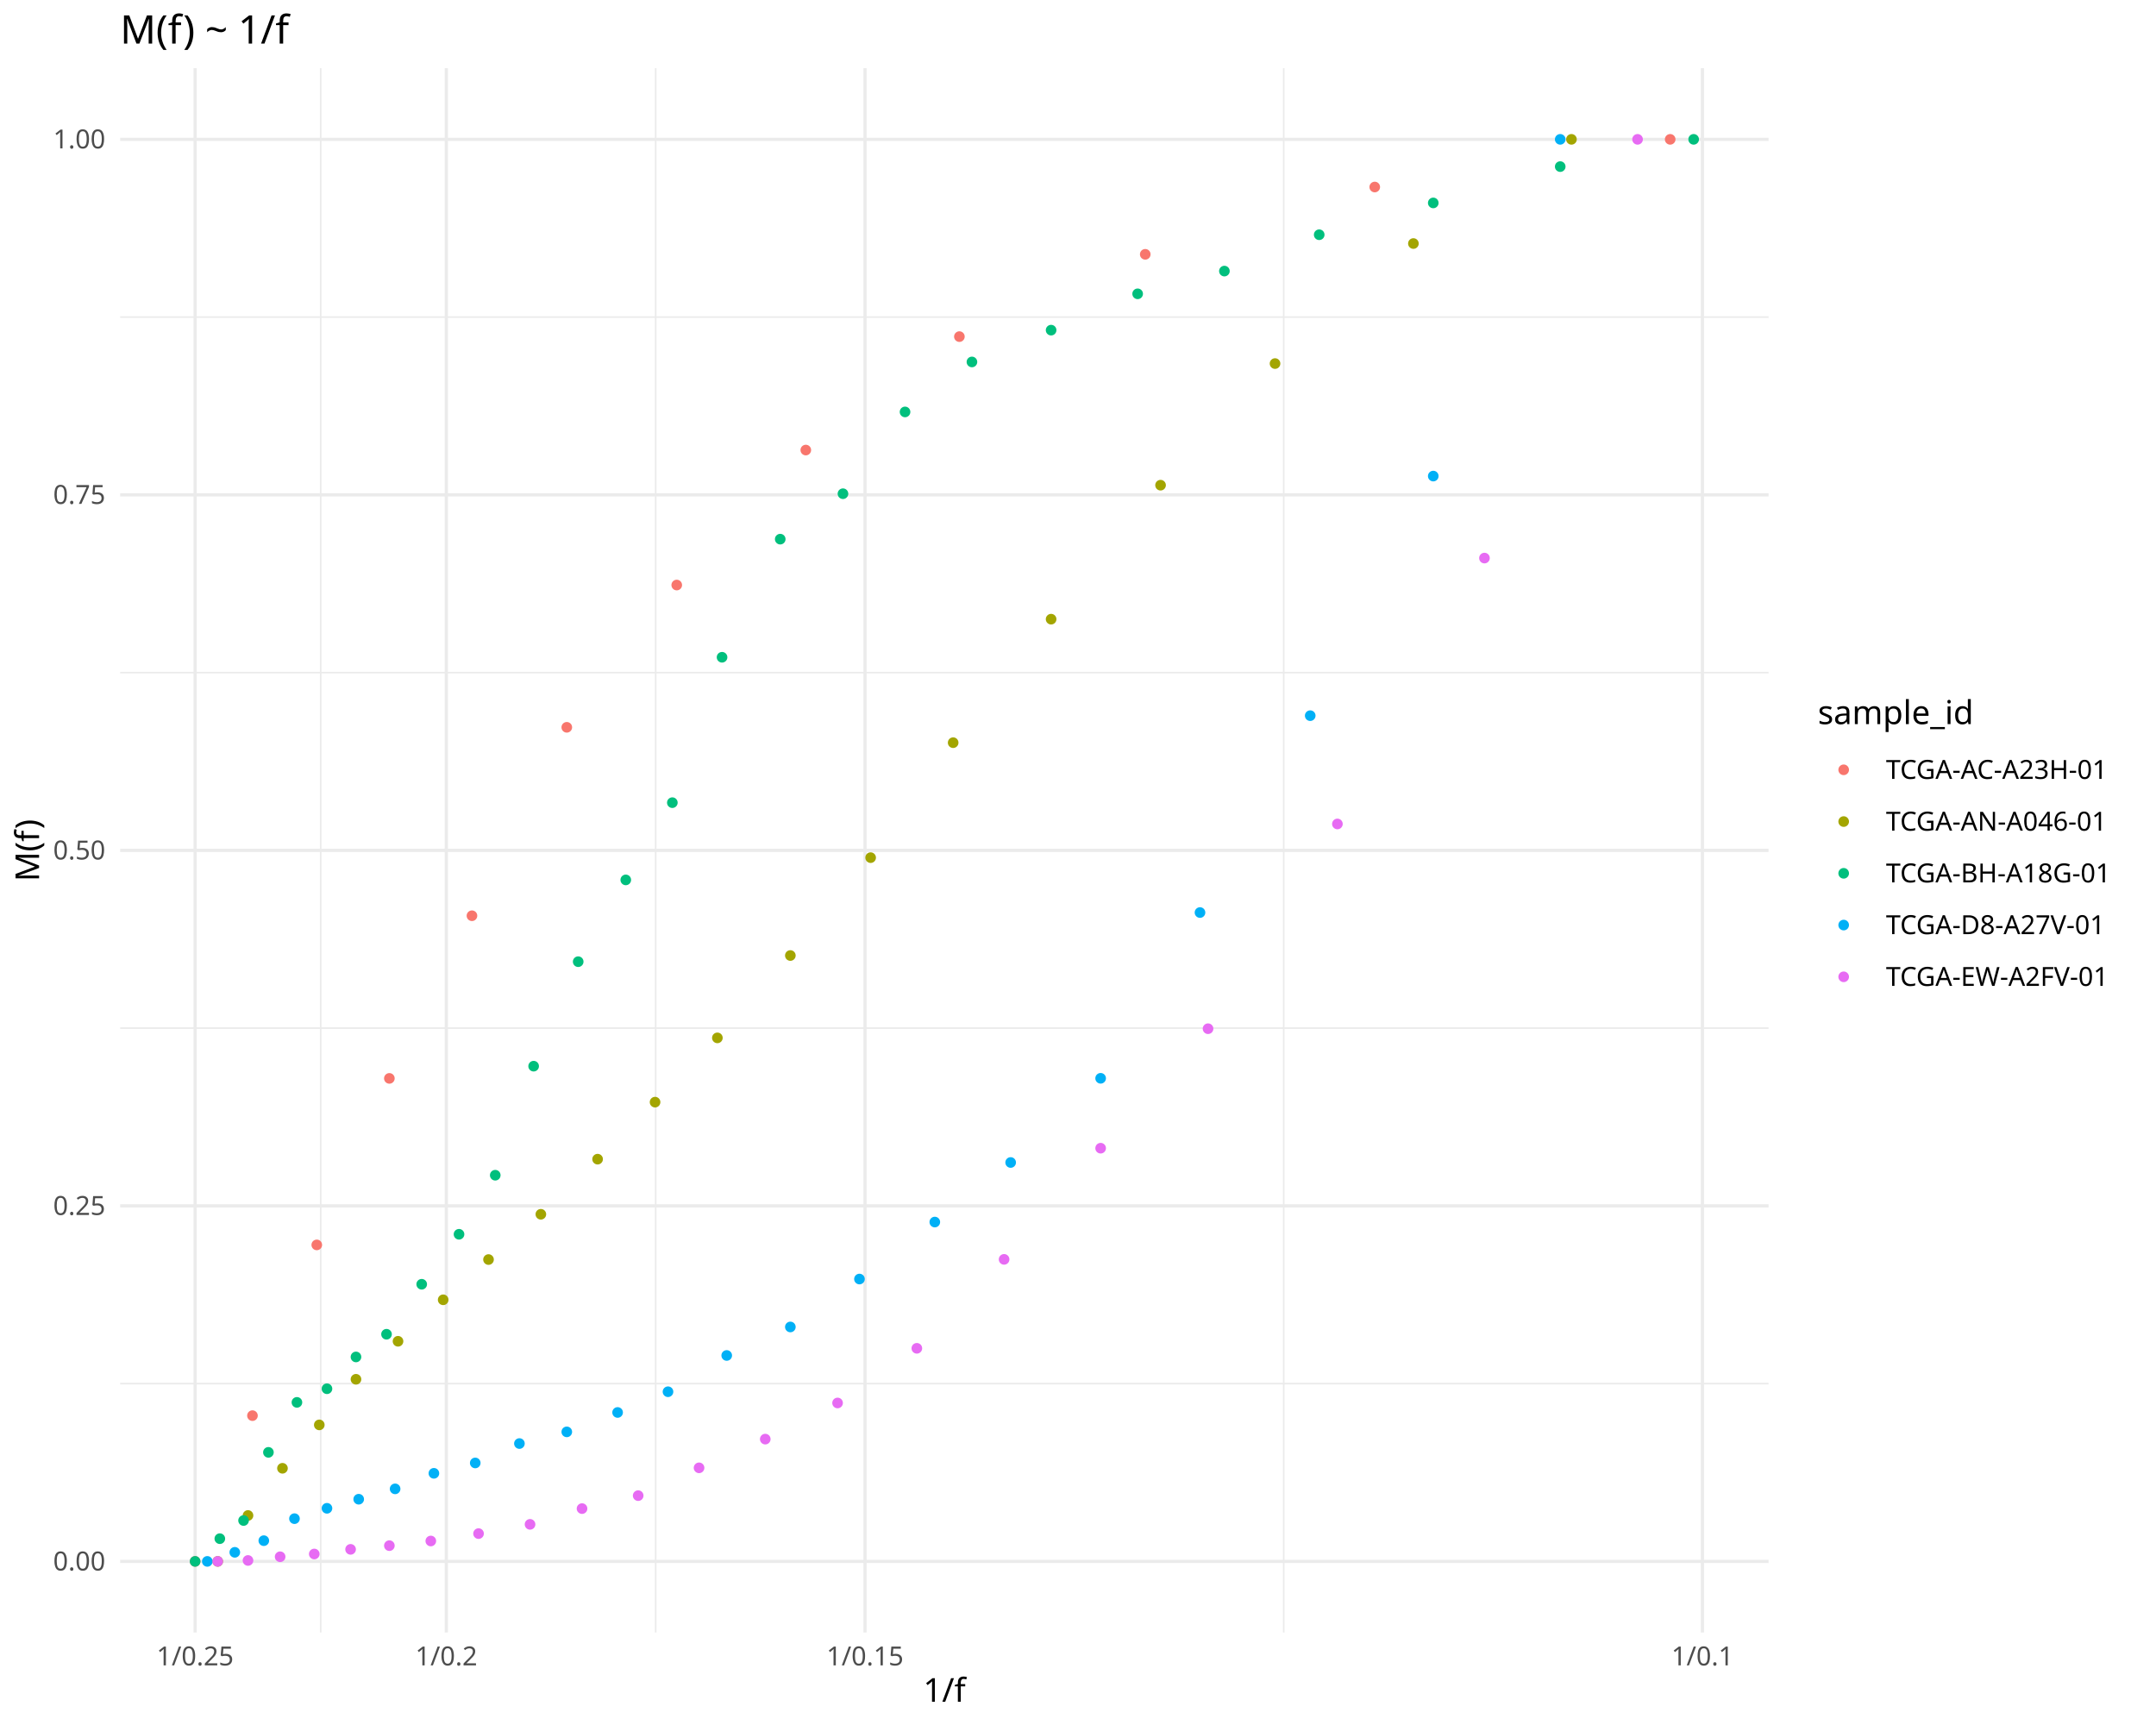
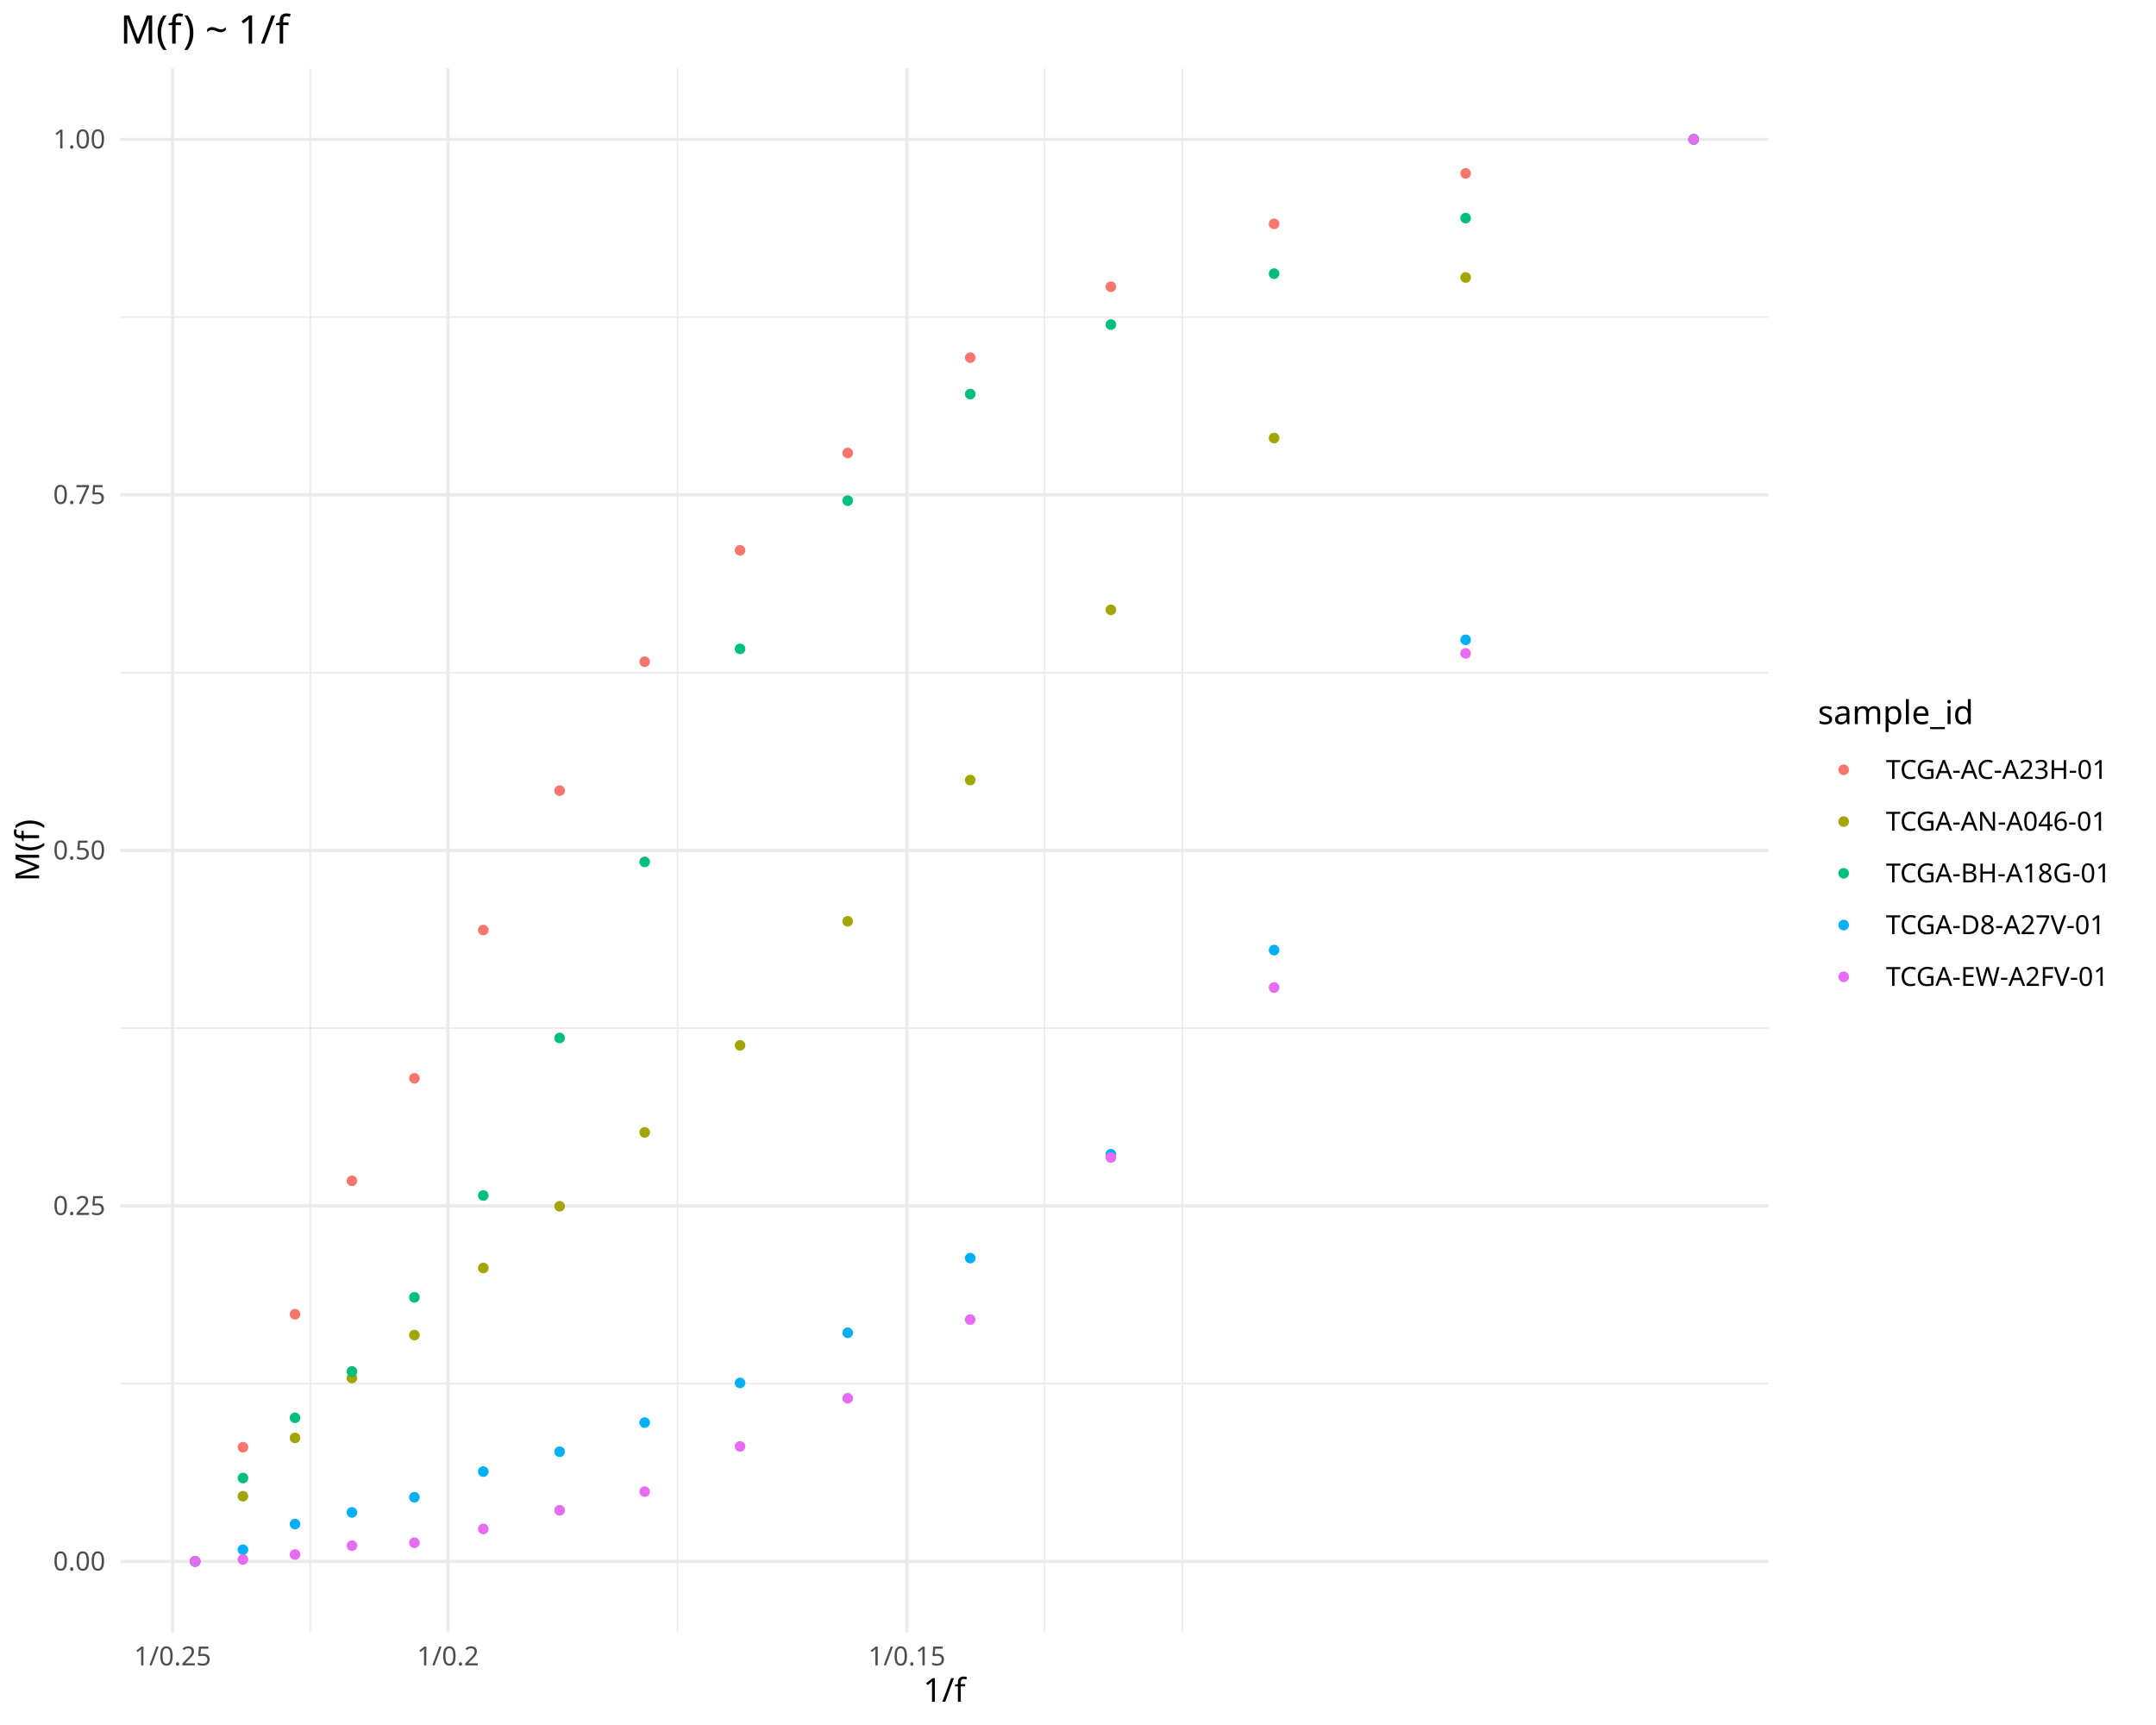
<svg xmlns="http://www.w3.org/2000/svg" class="svglite" data-engine-version="2.0" width="720.00pt" height="576.00pt" viewBox="0 0 720.00 576.00">
  <defs>
    <style type="text/css">
    .svglite line, .svglite polyline, .svglite polygon, .svglite path, .svglite rect, .svglite circle {
      fill: none;
      stroke: #000000;
      stroke-linecap: round;
      stroke-linejoin: round;
      stroke-miterlimit: 10.00;
    }
  </style>
  </defs>
  <rect width="100%" height="100%" style="stroke: none; fill: #FFFFFF;" />
  <defs>
    <clipPath id="cpMC4wMHw3MjAuMDB8MC4wMHw1NzYuMDA=">
      <rect x="0.00" y="0.00" width="720.00" height="576.00" />
    </clipPath>
  </defs>
  <g clip-path="url(#cpMC4wMHw3MjAuMDB8MC4wMHw1NzYuMDA=)">
</g>
  <defs>
    <clipPath id="cpNDAuMTN8NTkwLjYyfDIyLjc4fDU0NS4xMQ==">
      <rect x="40.13" y="22.78" width="550.49" height="522.33" />
    </clipPath>
  </defs>
  <g clip-path="url(#cpNDAuMTN8NTkwLjYyfDIyLjc4fDU0NS4xMQ==)">
    <polyline points="40.13,462.01 590.62,462.01 " style="stroke-width: 0.53; stroke: #EBEBEB; stroke-linecap: butt;" />
    <polyline points="40.13,343.30 590.62,343.30 " style="stroke-width: 0.53; stroke: #EBEBEB; stroke-linecap: butt;" />
    <polyline points="40.13,224.59 590.62,224.59 " style="stroke-width: 0.53; stroke: #EBEBEB; stroke-linecap: butt;" />
    <polyline points="40.13,105.88 590.62,105.88 " style="stroke-width: 0.53; stroke: #EBEBEB; stroke-linecap: butt;" />
-     <polyline points="107.10,545.11 107.10,22.78 " style="stroke-width: 0.53; stroke: #EBEBEB; stroke-linecap: butt;" />
-     <polyline points="218.96,545.11 218.96,22.78 " style="stroke-width: 0.53; stroke: #EBEBEB; stroke-linecap: butt;" />
-     <polyline points="428.70,545.11 428.70,22.78 " style="stroke-width: 0.53; stroke: #EBEBEB; stroke-linecap: butt;" />
+     <polyline points="103.63,545.11 103.63,22.78 " style="stroke-width: 0.53; stroke: #EBEBEB; stroke-linecap: butt;" />
+     <polyline points="226.24,545.11 226.24,22.78 " style="stroke-width: 0.53; stroke: #EBEBEB; stroke-linecap: butt;" />
+     <polyline points="348.85,545.11 348.85,22.78 " style="stroke-width: 0.53; stroke: #EBEBEB; stroke-linecap: butt;" />
+     <polyline points="394.82,545.11 394.82,22.78 " style="stroke-width: 0.53; stroke: #EBEBEB; stroke-linecap: butt;" />
    <polyline points="40.13,521.37 590.62,521.37 " style="stroke-width: 1.07; stroke: #EBEBEB; stroke-linecap: butt;" />
    <polyline points="40.13,402.66 590.62,402.66 " style="stroke-width: 1.07; stroke: #EBEBEB; stroke-linecap: butt;" />
    <polyline points="40.13,283.95 590.62,283.95 " style="stroke-width: 1.07; stroke: #EBEBEB; stroke-linecap: butt;" />
    <polyline points="40.13,165.24 590.62,165.24 " style="stroke-width: 1.07; stroke: #EBEBEB; stroke-linecap: butt;" />
    <polyline points="40.13,46.53 590.62,46.53 " style="stroke-width: 1.07; stroke: #EBEBEB; stroke-linecap: butt;" />
-     <polyline points="65.16,545.11 65.16,22.78 " style="stroke-width: 1.07; stroke: #EBEBEB; stroke-linecap: butt;" />
-     <polyline points="149.05,545.11 149.05,22.78 " style="stroke-width: 1.07; stroke: #EBEBEB; stroke-linecap: butt;" />
-     <polyline points="288.88,545.11 288.88,22.78 " style="stroke-width: 1.07; stroke: #EBEBEB; stroke-linecap: butt;" />
-     <polyline points="568.53,545.11 568.53,22.78 " style="stroke-width: 1.07; stroke: #EBEBEB; stroke-linecap: butt;" />
+     <polyline points="57.65,545.11 57.65,22.78 " style="stroke-width: 1.07; stroke: #EBEBEB; stroke-linecap: butt;" />
+     <polyline points="149.61,545.11 149.61,22.78 " style="stroke-width: 1.07; stroke: #EBEBEB; stroke-linecap: butt;" />
+     <polyline points="302.87,545.11 302.87,22.78 " style="stroke-width: 1.07; stroke: #EBEBEB; stroke-linecap: butt;" />
    <circle cx="65.16" cy="521.37" r="1.42" style="stroke-width: 0.71; stroke: #F8766D; fill: #F8766D;" />
-     <circle cx="84.31" cy="472.70" r="1.42" style="stroke-width: 0.71; stroke: #F8766D; fill: #F8766D;" />
-     <circle cx="105.79" cy="415.69" r="1.42" style="stroke-width: 0.71; stroke: #F8766D; fill: #F8766D;" />
-     <circle cx="130.03" cy="360.09" r="1.42" style="stroke-width: 0.71; stroke: #F8766D; fill: #F8766D;" />
-     <circle cx="157.61" cy="305.78" r="1.42" style="stroke-width: 0.71; stroke: #F8766D; fill: #F8766D;" />
-     <circle cx="189.28" cy="242.86" r="1.42" style="stroke-width: 0.71; stroke: #F8766D; fill: #F8766D;" />
-     <circle cx="226.00" cy="195.35" r="1.42" style="stroke-width: 0.71; stroke: #F8766D; fill: #F8766D;" />
-     <circle cx="269.10" cy="150.28" r="1.42" style="stroke-width: 0.71; stroke: #F8766D; fill: #F8766D;" />
-     <circle cx="320.39" cy="112.40" r="1.42" style="stroke-width: 0.71; stroke: #F8766D; fill: #F8766D;" />
-     <circle cx="382.46" cy="84.92" r="1.42" style="stroke-width: 0.71; stroke: #F8766D; fill: #F8766D;" />
-     <circle cx="459.10" cy="62.45" r="1.42" style="stroke-width: 0.71; stroke: #F8766D; fill: #F8766D;" />
-     <circle cx="557.76" cy="46.53" r="1.42" style="stroke-width: 0.71; stroke: #F8766D; fill: #F8766D;" />
-     <circle cx="72.71" cy="521.37" r="1.42" style="stroke-width: 0.71; stroke: #A3A500; fill: #A3A500;" />
-     <circle cx="82.82" cy="506.04" r="1.42" style="stroke-width: 0.71; stroke: #A3A500; fill: #A3A500;" />
-     <circle cx="94.33" cy="490.28" r="1.42" style="stroke-width: 0.71; stroke: #A3A500; fill: #A3A500;" />
-     <circle cx="106.63" cy="475.79" r="1.42" style="stroke-width: 0.71; stroke: #A3A500; fill: #A3A500;" />
-     <circle cx="118.88" cy="460.56" r="1.42" style="stroke-width: 0.71; stroke: #A3A500; fill: #A3A500;" />
-     <circle cx="132.92" cy="447.87" r="1.42" style="stroke-width: 0.71; stroke: #A3A500; fill: #A3A500;" />
-     <circle cx="148.00" cy="434.02" r="1.42" style="stroke-width: 0.71; stroke: #A3A500; fill: #A3A500;" />
-     <circle cx="163.14" cy="420.58" r="1.42" style="stroke-width: 0.71; stroke: #A3A500; fill: #A3A500;" />
-     <circle cx="180.62" cy="405.46" r="1.42" style="stroke-width: 0.71; stroke: #A3A500; fill: #A3A500;" />
-     <circle cx="199.57" cy="387.06" r="1.42" style="stroke-width: 0.71; stroke: #A3A500; fill: #A3A500;" />
-     <circle cx="218.76" cy="368.02" r="1.42" style="stroke-width: 0.71; stroke: #A3A500; fill: #A3A500;" />
-     <circle cx="239.57" cy="346.56" r="1.42" style="stroke-width: 0.71; stroke: #A3A500; fill: #A3A500;" />
-     <circle cx="263.94" cy="319.06" r="1.42" style="stroke-width: 0.71; stroke: #A3A500; fill: #A3A500;" />
-     <circle cx="290.75" cy="286.38" r="1.42" style="stroke-width: 0.71; stroke: #A3A500; fill: #A3A500;" />
-     <circle cx="318.31" cy="247.99" r="1.42" style="stroke-width: 0.71; stroke: #A3A500; fill: #A3A500;" />
-     <circle cx="351.02" cy="206.75" r="1.42" style="stroke-width: 0.71; stroke: #A3A500; fill: #A3A500;" />
-     <circle cx="387.57" cy="162.01" r="1.42" style="stroke-width: 0.71; stroke: #A3A500; fill: #A3A500;" />
-     <circle cx="425.80" cy="121.40" r="1.42" style="stroke-width: 0.71; stroke: #A3A500; fill: #A3A500;" />
-     <circle cx="472.01" cy="81.32" r="1.42" style="stroke-width: 0.71; stroke: #A3A500; fill: #A3A500;" />
-     <circle cx="524.79" cy="46.53" r="1.42" style="stroke-width: 0.71; stroke: #A3A500; fill: #A3A500;" />
+     <circle cx="81.13" cy="483.25" r="1.42" style="stroke-width: 0.71; stroke: #F8766D; fill: #F8766D;" />
+     <circle cx="98.52" cy="438.84" r="1.42" style="stroke-width: 0.71; stroke: #F8766D; fill: #F8766D;" />
+     <circle cx="117.53" cy="394.30" r="1.42" style="stroke-width: 0.71; stroke: #F8766D; fill: #F8766D;" />
+     <circle cx="138.39" cy="360.06" r="1.42" style="stroke-width: 0.71; stroke: #F8766D; fill: #F8766D;" />
+     <circle cx="161.40" cy="310.57" r="1.42" style="stroke-width: 0.71; stroke: #F8766D; fill: #F8766D;" />
+     <circle cx="186.89" cy="264.02" r="1.42" style="stroke-width: 0.71; stroke: #F8766D; fill: #F8766D;" />
+     <circle cx="215.29" cy="220.95" r="1.42" style="stroke-width: 0.71; stroke: #F8766D; fill: #F8766D;" />
+     <circle cx="247.14" cy="183.76" r="1.42" style="stroke-width: 0.71; stroke: #F8766D; fill: #F8766D;" />
+     <circle cx="283.09" cy="151.26" r="1.42" style="stroke-width: 0.71; stroke: #F8766D; fill: #F8766D;" />
+     <circle cx="324.01" cy="119.42" r="1.42" style="stroke-width: 0.71; stroke: #F8766D; fill: #F8766D;" />
+     <circle cx="370.98" cy="95.75" r="1.42" style="stroke-width: 0.71; stroke: #F8766D; fill: #F8766D;" />
+     <circle cx="425.48" cy="74.75" r="1.42" style="stroke-width: 0.71; stroke: #F8766D; fill: #F8766D;" />
+     <circle cx="489.45" cy="57.90" r="1.42" style="stroke-width: 0.71; stroke: #F8766D; fill: #F8766D;" />
+     <circle cx="565.60" cy="46.53" r="1.42" style="stroke-width: 0.71; stroke: #F8766D; fill: #F8766D;" />
+     <circle cx="65.16" cy="521.37" r="1.42" style="stroke-width: 0.71; stroke: #A3A500; fill: #A3A500;" />
+     <circle cx="81.13" cy="499.61" r="1.42" style="stroke-width: 0.71; stroke: #A3A500; fill: #A3A500;" />
+     <circle cx="98.52" cy="480.14" r="1.42" style="stroke-width: 0.71; stroke: #A3A500; fill: #A3A500;" />
+     <circle cx="117.53" cy="460.15" r="1.42" style="stroke-width: 0.71; stroke: #A3A500; fill: #A3A500;" />
+     <circle cx="138.39" cy="445.79" r="1.42" style="stroke-width: 0.71; stroke: #A3A500; fill: #A3A500;" />
+     <circle cx="161.40" cy="423.40" r="1.42" style="stroke-width: 0.71; stroke: #A3A500; fill: #A3A500;" />
+     <circle cx="186.89" cy="402.79" r="1.42" style="stroke-width: 0.71; stroke: #A3A500; fill: #A3A500;" />
+     <circle cx="215.29" cy="378.12" r="1.42" style="stroke-width: 0.71; stroke: #A3A500; fill: #A3A500;" />
+     <circle cx="247.14" cy="349.07" r="1.42" style="stroke-width: 0.71; stroke: #A3A500; fill: #A3A500;" />
+     <circle cx="283.09" cy="307.63" r="1.42" style="stroke-width: 0.71; stroke: #A3A500; fill: #A3A500;" />
+     <circle cx="324.01" cy="260.47" r="1.42" style="stroke-width: 0.71; stroke: #A3A500; fill: #A3A500;" />
+     <circle cx="370.98" cy="203.63" r="1.42" style="stroke-width: 0.71; stroke: #A3A500; fill: #A3A500;" />
+     <circle cx="425.48" cy="146.26" r="1.42" style="stroke-width: 0.71; stroke: #A3A500; fill: #A3A500;" />
+     <circle cx="489.45" cy="92.65" r="1.42" style="stroke-width: 0.71; stroke: #A3A500; fill: #A3A500;" />
+     <circle cx="565.60" cy="46.53" r="1.42" style="stroke-width: 0.71; stroke: #A3A500; fill: #A3A500;" />
    <circle cx="65.16" cy="521.37" r="1.42" style="stroke-width: 0.71; stroke: #00BF7D; fill: #00BF7D;" />
-     <circle cx="73.41" cy="513.78" r="1.42" style="stroke-width: 0.71; stroke: #00BF7D; fill: #00BF7D;" />
-     <circle cx="81.34" cy="507.72" r="1.42" style="stroke-width: 0.71; stroke: #00BF7D; fill: #00BF7D;" />
-     <circle cx="89.64" cy="484.96" r="1.42" style="stroke-width: 0.71; stroke: #00BF7D; fill: #00BF7D;" />
-     <circle cx="99.16" cy="468.27" r="1.42" style="stroke-width: 0.71; stroke: #00BF7D; fill: #00BF7D;" />
-     <circle cx="109.19" cy="463.72" r="1.42" style="stroke-width: 0.71; stroke: #00BF7D; fill: #00BF7D;" />
-     <circle cx="118.88" cy="453.10" r="1.42" style="stroke-width: 0.71; stroke: #00BF7D; fill: #00BF7D;" />
-     <circle cx="129.08" cy="445.52" r="1.42" style="stroke-width: 0.71; stroke: #00BF7D; fill: #00BF7D;" />
-     <circle cx="140.83" cy="428.83" r="1.42" style="stroke-width: 0.71; stroke: #00BF7D; fill: #00BF7D;" />
-     <circle cx="153.29" cy="412.14" r="1.42" style="stroke-width: 0.71; stroke: #00BF7D; fill: #00BF7D;" />
-     <circle cx="165.39" cy="392.42" r="1.42" style="stroke-width: 0.71; stroke: #00BF7D; fill: #00BF7D;" />
-     <circle cx="178.21" cy="356.01" r="1.42" style="stroke-width: 0.71; stroke: #00BF7D; fill: #00BF7D;" />
-     <circle cx="193.09" cy="321.12" r="1.42" style="stroke-width: 0.71; stroke: #00BF7D; fill: #00BF7D;" />
-     <circle cx="208.98" cy="293.81" r="1.42" style="stroke-width: 0.71; stroke: #00BF7D; fill: #00BF7D;" />
-     <circle cx="224.53" cy="268.02" r="1.42" style="stroke-width: 0.71; stroke: #00BF7D; fill: #00BF7D;" />
-     <circle cx="241.13" cy="219.47" r="1.42" style="stroke-width: 0.71; stroke: #00BF7D; fill: #00BF7D;" />
-     <circle cx="260.56" cy="180.03" r="1.42" style="stroke-width: 0.71; stroke: #00BF7D; fill: #00BF7D;" />
-     <circle cx="281.51" cy="164.86" r="1.42" style="stroke-width: 0.71; stroke: #00BF7D; fill: #00BF7D;" />
-     <circle cx="302.24" cy="137.55" r="1.42" style="stroke-width: 0.71; stroke: #00BF7D; fill: #00BF7D;" />
-     <circle cx="324.58" cy="120.86" r="1.42" style="stroke-width: 0.71; stroke: #00BF7D; fill: #00BF7D;" />
-     <circle cx="351.02" cy="110.24" r="1.42" style="stroke-width: 0.71; stroke: #00BF7D; fill: #00BF7D;" />
-     <circle cx="379.92" cy="98.11" r="1.42" style="stroke-width: 0.71; stroke: #00BF7D; fill: #00BF7D;" />
-     <circle cx="408.89" cy="90.52" r="1.42" style="stroke-width: 0.71; stroke: #00BF7D; fill: #00BF7D;" />
-     <circle cx="440.55" cy="78.38" r="1.42" style="stroke-width: 0.71; stroke: #00BF7D; fill: #00BF7D;" />
-     <circle cx="478.64" cy="67.76" r="1.42" style="stroke-width: 0.71; stroke: #00BF7D; fill: #00BF7D;" />
-     <circle cx="521.04" cy="55.63" r="1.42" style="stroke-width: 0.71; stroke: #00BF7D; fill: #00BF7D;" />
+     <circle cx="81.13" cy="493.53" r="1.42" style="stroke-width: 0.71; stroke: #00BF7D; fill: #00BF7D;" />
+     <circle cx="98.52" cy="473.42" r="1.42" style="stroke-width: 0.71; stroke: #00BF7D; fill: #00BF7D;" />
+     <circle cx="117.53" cy="457.95" r="1.42" style="stroke-width: 0.71; stroke: #00BF7D; fill: #00BF7D;" />
+     <circle cx="138.39" cy="433.21" r="1.42" style="stroke-width: 0.71; stroke: #00BF7D; fill: #00BF7D;" />
+     <circle cx="161.40" cy="399.18" r="1.42" style="stroke-width: 0.71; stroke: #00BF7D; fill: #00BF7D;" />
+     <circle cx="186.89" cy="346.59" r="1.42" style="stroke-width: 0.71; stroke: #00BF7D; fill: #00BF7D;" />
+     <circle cx="215.29" cy="287.81" r="1.42" style="stroke-width: 0.71; stroke: #00BF7D; fill: #00BF7D;" />
+     <circle cx="247.14" cy="216.67" r="1.42" style="stroke-width: 0.71; stroke: #00BF7D; fill: #00BF7D;" />
+     <circle cx="283.09" cy="167.17" r="1.42" style="stroke-width: 0.71; stroke: #00BF7D; fill: #00BF7D;" />
+     <circle cx="324.01" cy="131.60" r="1.42" style="stroke-width: 0.71; stroke: #00BF7D; fill: #00BF7D;" />
+     <circle cx="370.98" cy="108.39" r="1.42" style="stroke-width: 0.71; stroke: #00BF7D; fill: #00BF7D;" />
+     <circle cx="425.48" cy="91.38" r="1.42" style="stroke-width: 0.71; stroke: #00BF7D; fill: #00BF7D;" />
+     <circle cx="489.45" cy="72.82" r="1.42" style="stroke-width: 0.71; stroke: #00BF7D; fill: #00BF7D;" />
    <circle cx="565.60" cy="46.53" r="1.42" style="stroke-width: 0.71; stroke: #00BF7D; fill: #00BF7D;" />
-     <circle cx="69.23" cy="521.37" r="1.42" style="stroke-width: 0.71; stroke: #00B0F6; fill: #00B0F6;" />
-     <circle cx="78.41" cy="518.34" r="1.42" style="stroke-width: 0.71; stroke: #00B0F6; fill: #00B0F6;" />
-     <circle cx="88.10" cy="514.45" r="1.42" style="stroke-width: 0.71; stroke: #00B0F6; fill: #00B0F6;" />
-     <circle cx="98.34" cy="507.10" r="1.42" style="stroke-width: 0.71; stroke: #00B0F6; fill: #00B0F6;" />
-     <circle cx="109.19" cy="503.64" r="1.42" style="stroke-width: 0.71; stroke: #00B0F6; fill: #00B0F6;" />
-     <circle cx="119.79" cy="500.61" r="1.42" style="stroke-width: 0.71; stroke: #00B0F6; fill: #00B0F6;" />
-     <circle cx="131.95" cy="497.15" r="1.42" style="stroke-width: 0.71; stroke: #00B0F6; fill: #00B0F6;" />
-     <circle cx="144.90" cy="491.96" r="1.42" style="stroke-width: 0.71; stroke: #00B0F6; fill: #00B0F6;" />
-     <circle cx="158.71" cy="488.50" r="1.42" style="stroke-width: 0.71; stroke: #00B0F6; fill: #00B0F6;" />
-     <circle cx="173.46" cy="482.02" r="1.42" style="stroke-width: 0.71; stroke: #00B0F6; fill: #00B0F6;" />
-     <circle cx="189.28" cy="478.12" r="1.42" style="stroke-width: 0.71; stroke: #00B0F6; fill: #00B0F6;" />
-     <circle cx="206.25" cy="471.64" r="1.42" style="stroke-width: 0.71; stroke: #00B0F6; fill: #00B0F6;" />
-     <circle cx="223.08" cy="464.72" r="1.42" style="stroke-width: 0.71; stroke: #00B0F6; fill: #00B0F6;" />
-     <circle cx="242.69" cy="452.61" r="1.42" style="stroke-width: 0.71; stroke: #00B0F6; fill: #00B0F6;" />
-     <circle cx="263.94" cy="443.09" r="1.42" style="stroke-width: 0.71; stroke: #00B0F6; fill: #00B0F6;" />
-     <circle cx="287.02" cy="427.09" r="1.42" style="stroke-width: 0.71; stroke: #00B0F6; fill: #00B0F6;" />
-     <circle cx="312.18" cy="408.06" r="1.42" style="stroke-width: 0.71; stroke: #00B0F6; fill: #00B0F6;" />
-     <circle cx="337.51" cy="388.17" r="1.42" style="stroke-width: 0.71; stroke: #00B0F6; fill: #00B0F6;" />
-     <circle cx="367.56" cy="360.06" r="1.42" style="stroke-width: 0.71; stroke: #00B0F6; fill: #00B0F6;" />
-     <circle cx="400.74" cy="304.71" r="1.42" style="stroke-width: 0.71; stroke: #00B0F6; fill: #00B0F6;" />
-     <circle cx="437.55" cy="238.97" r="1.42" style="stroke-width: 0.71; stroke: #00B0F6; fill: #00B0F6;" />
-     <circle cx="478.64" cy="158.97" r="1.42" style="stroke-width: 0.71; stroke: #00B0F6; fill: #00B0F6;" />
-     <circle cx="521.04" cy="46.53" r="1.42" style="stroke-width: 0.71; stroke: #00B0F6; fill: #00B0F6;" />
-     <circle cx="72.71" cy="521.37" r="1.42" style="stroke-width: 0.71; stroke: #E76BF3; fill: #E76BF3;" />
-     <circle cx="82.82" cy="521.06" r="1.42" style="stroke-width: 0.71; stroke: #E76BF3; fill: #E76BF3;" />
-     <circle cx="93.55" cy="519.82" r="1.42" style="stroke-width: 0.71; stroke: #E76BF3; fill: #E76BF3;" />
-     <circle cx="104.95" cy="518.90" r="1.42" style="stroke-width: 0.71; stroke: #E76BF3; fill: #E76BF3;" />
-     <circle cx="117.08" cy="517.35" r="1.42" style="stroke-width: 0.71; stroke: #E76BF3; fill: #E76BF3;" />
-     <circle cx="130.03" cy="516.11" r="1.42" style="stroke-width: 0.71; stroke: #E76BF3; fill: #E76BF3;" />
-     <circle cx="143.87" cy="514.56" r="1.42" style="stroke-width: 0.71; stroke: #E76BF3; fill: #E76BF3;" />
-     <circle cx="159.81" cy="512.09" r="1.42" style="stroke-width: 0.71; stroke: #E76BF3; fill: #E76BF3;" />
-     <circle cx="177.01" cy="509.00" r="1.42" style="stroke-width: 0.71; stroke: #E76BF3; fill: #E76BF3;" />
-     <circle cx="194.37" cy="503.74" r="1.42" style="stroke-width: 0.71; stroke: #E76BF3; fill: #E76BF3;" />
-     <circle cx="213.12" cy="499.41" r="1.42" style="stroke-width: 0.71; stroke: #E76BF3; fill: #E76BF3;" />
-     <circle cx="233.45" cy="490.13" r="1.42" style="stroke-width: 0.71; stroke: #E76BF3; fill: #E76BF3;" />
-     <circle cx="255.56" cy="480.54" r="1.42" style="stroke-width: 0.71; stroke: #E76BF3; fill: #E76BF3;" />
-     <circle cx="279.71" cy="468.47" r="1.42" style="stroke-width: 0.71; stroke: #E76BF3; fill: #E76BF3;" />
-     <circle cx="306.18" cy="450.22" r="1.42" style="stroke-width: 0.71; stroke: #E76BF3; fill: #E76BF3;" />
-     <circle cx="335.32" cy="420.52" r="1.42" style="stroke-width: 0.71; stroke: #E76BF3; fill: #E76BF3;" />
-     <circle cx="367.56" cy="383.40" r="1.42" style="stroke-width: 0.71; stroke: #E76BF3; fill: #E76BF3;" />
-     <circle cx="403.43" cy="343.50" r="1.42" style="stroke-width: 0.71; stroke: #E76BF3; fill: #E76BF3;" />
-     <circle cx="446.63" cy="275.13" r="1.42" style="stroke-width: 0.71; stroke: #E76BF3; fill: #E76BF3;" />
-     <circle cx="495.74" cy="186.35" r="1.42" style="stroke-width: 0.71; stroke: #E76BF3; fill: #E76BF3;" />
-     <circle cx="546.87" cy="46.53" r="1.42" style="stroke-width: 0.71; stroke: #E76BF3; fill: #E76BF3;" />
+     <circle cx="65.16" cy="521.37" r="1.42" style="stroke-width: 0.71; stroke: #00B0F6; fill: #00B0F6;" />
+     <circle cx="81.13" cy="517.47" r="1.42" style="stroke-width: 0.71; stroke: #00B0F6; fill: #00B0F6;" />
+     <circle cx="98.52" cy="508.91" r="1.42" style="stroke-width: 0.71; stroke: #00B0F6; fill: #00B0F6;" />
+     <circle cx="117.53" cy="505.01" r="1.42" style="stroke-width: 0.71; stroke: #00B0F6; fill: #00B0F6;" />
+     <circle cx="138.39" cy="499.95" r="1.42" style="stroke-width: 0.71; stroke: #00B0F6; fill: #00B0F6;" />
+     <circle cx="161.40" cy="491.38" r="1.42" style="stroke-width: 0.71; stroke: #00B0F6; fill: #00B0F6;" />
+     <circle cx="186.89" cy="484.75" r="1.42" style="stroke-width: 0.71; stroke: #00B0F6; fill: #00B0F6;" />
+     <circle cx="215.29" cy="475.02" r="1.42" style="stroke-width: 0.71; stroke: #00B0F6; fill: #00B0F6;" />
+     <circle cx="247.14" cy="461.77" r="1.42" style="stroke-width: 0.71; stroke: #00B0F6; fill: #00B0F6;" />
+     <circle cx="283.09" cy="445.02" r="1.42" style="stroke-width: 0.71; stroke: #00B0F6; fill: #00B0F6;" />
+     <circle cx="324.01" cy="420.09" r="1.42" style="stroke-width: 0.71; stroke: #00B0F6; fill: #00B0F6;" />
+     <circle cx="370.98" cy="385.42" r="1.42" style="stroke-width: 0.71; stroke: #00B0F6; fill: #00B0F6;" />
+     <circle cx="425.48" cy="317.25" r="1.42" style="stroke-width: 0.71; stroke: #00B0F6; fill: #00B0F6;" />
+     <circle cx="489.45" cy="213.64" r="1.42" style="stroke-width: 0.71; stroke: #00B0F6; fill: #00B0F6;" />
+     <circle cx="565.60" cy="46.53" r="1.42" style="stroke-width: 0.71; stroke: #00B0F6; fill: #00B0F6;" />
+     <circle cx="65.16" cy="521.37" r="1.42" style="stroke-width: 0.71; stroke: #E76BF3; fill: #E76BF3;" />
+     <circle cx="81.13" cy="520.71" r="1.42" style="stroke-width: 0.71; stroke: #E76BF3; fill: #E76BF3;" />
+     <circle cx="98.52" cy="519.07" r="1.42" style="stroke-width: 0.71; stroke: #E76BF3; fill: #E76BF3;" />
+     <circle cx="117.53" cy="516.12" r="1.42" style="stroke-width: 0.71; stroke: #E76BF3; fill: #E76BF3;" />
+     <circle cx="138.39" cy="515.14" r="1.42" style="stroke-width: 0.71; stroke: #E76BF3; fill: #E76BF3;" />
+     <circle cx="161.40" cy="510.54" r="1.42" style="stroke-width: 0.71; stroke: #E76BF3; fill: #E76BF3;" />
+     <circle cx="186.89" cy="504.31" r="1.42" style="stroke-width: 0.71; stroke: #E76BF3; fill: #E76BF3;" />
+     <circle cx="215.29" cy="498.07" r="1.42" style="stroke-width: 0.71; stroke: #E76BF3; fill: #E76BF3;" />
+     <circle cx="247.14" cy="482.98" r="1.42" style="stroke-width: 0.71; stroke: #E76BF3; fill: #E76BF3;" />
+     <circle cx="283.09" cy="466.90" r="1.42" style="stroke-width: 0.71; stroke: #E76BF3; fill: #E76BF3;" />
+     <circle cx="324.01" cy="440.64" r="1.42" style="stroke-width: 0.71; stroke: #E76BF3; fill: #E76BF3;" />
+     <circle cx="370.98" cy="386.50" r="1.42" style="stroke-width: 0.71; stroke: #E76BF3; fill: #E76BF3;" />
+     <circle cx="425.48" cy="329.73" r="1.42" style="stroke-width: 0.71; stroke: #E76BF3; fill: #E76BF3;" />
+     <circle cx="489.45" cy="218.15" r="1.42" style="stroke-width: 0.71; stroke: #E76BF3; fill: #E76BF3;" />
+     <circle cx="565.60" cy="46.53" r="1.42" style="stroke-width: 0.71; stroke: #E76BF3; fill: #E76BF3;" />
  </g>
  <g clip-path="url(#cpMC4wMHw3MjAuMDB8MC4wMHw1NzYuMDA=)">
    <text x="35.20" y="524.40" text-anchor="end" style="font-size: 8.80px; fill: #4D4D4D; font-family: sans;" textLength="17.13px" lengthAdjust="spacingAndGlyphs">0.00</text>
    <text x="35.20" y="405.69" text-anchor="end" style="font-size: 8.80px; fill: #4D4D4D; font-family: sans;" textLength="17.13px" lengthAdjust="spacingAndGlyphs">0.25</text>
    <text x="35.20" y="286.98" text-anchor="end" style="font-size: 8.80px; fill: #4D4D4D; font-family: sans;" textLength="17.13px" lengthAdjust="spacingAndGlyphs">0.50</text>
    <text x="35.20" y="168.26" text-anchor="end" style="font-size: 8.80px; fill: #4D4D4D; font-family: sans;" textLength="17.13px" lengthAdjust="spacingAndGlyphs">0.75</text>
    <text x="35.20" y="49.55" text-anchor="end" style="font-size: 8.80px; fill: #4D4D4D; font-family: sans;" textLength="17.13px" lengthAdjust="spacingAndGlyphs">1.00</text>
-     <text x="65.16" y="556.10" text-anchor="middle" style="font-size: 8.80px; fill: #4D4D4D; font-family: sans;" textLength="24.47px" lengthAdjust="spacingAndGlyphs">1/0.25</text>
-     <text x="149.05" y="556.10" text-anchor="middle" style="font-size: 8.80px; fill: #4D4D4D; font-family: sans;" textLength="19.57px" lengthAdjust="spacingAndGlyphs">1/0.2</text>
-     <text x="288.88" y="556.10" text-anchor="middle" style="font-size: 8.80px; fill: #4D4D4D; font-family: sans;" textLength="24.47px" lengthAdjust="spacingAndGlyphs">1/0.15</text>
-     <text x="568.53" y="556.10" text-anchor="middle" style="font-size: 8.80px; fill: #4D4D4D; font-family: sans;" textLength="19.57px" lengthAdjust="spacingAndGlyphs">1/0.1</text>
+     <text x="57.65" y="556.10" text-anchor="middle" style="font-size: 8.80px; fill: #4D4D4D; font-family: sans;" textLength="24.47px" lengthAdjust="spacingAndGlyphs">1/0.25</text>
+     <text x="149.61" y="556.10" text-anchor="middle" style="font-size: 8.80px; fill: #4D4D4D; font-family: sans;" textLength="19.57px" lengthAdjust="spacingAndGlyphs">1/0.2</text>
+     <text x="302.87" y="556.10" text-anchor="middle" style="font-size: 8.80px; fill: #4D4D4D; font-family: sans;" textLength="24.47px" lengthAdjust="spacingAndGlyphs">1/0.15</text>
    <text x="315.38" y="568.24" text-anchor="middle" style="font-size: 11.00px; font-family: sans;" textLength="12.23px" lengthAdjust="spacingAndGlyphs">1/f</text>
    <text transform="translate(13.05,283.95) rotate(-90)" text-anchor="middle" style="font-size: 11.00px; font-family: sans;" textLength="19.55px" lengthAdjust="spacingAndGlyphs">M(f)</text>
    <text x="607.06" y="241.79" style="font-size: 11.00px; font-family: sans;" textLength="50.15px" lengthAdjust="spacingAndGlyphs">sample_id</text>
    <circle cx="615.70" cy="257.05" r="1.42" style="stroke-width: 0.71; stroke: #F8766D; fill: #F8766D;" />
    <circle cx="615.70" cy="274.33" r="1.42" style="stroke-width: 0.71; stroke: #A3A500; fill: #A3A500;" />
    <circle cx="615.70" cy="291.61" r="1.42" style="stroke-width: 0.71; stroke: #00BF7D; fill: #00BF7D;" />
    <circle cx="615.70" cy="308.89" r="1.42" style="stroke-width: 0.71; stroke: #00B0F6; fill: #00B0F6;" />
    <circle cx="615.70" cy="326.17" r="1.42" style="stroke-width: 0.71; stroke: #E76BF3; fill: #E76BF3;" />
    <text x="629.82" y="260.08" style="font-size: 8.80px; font-family: sans;" textLength="77.28px" lengthAdjust="spacingAndGlyphs">TCGA-AC-A23H-01</text>
    <text x="629.82" y="277.36" style="font-size: 8.80px; font-family: sans;" textLength="75.82px" lengthAdjust="spacingAndGlyphs">TCGA-AN-A046-01</text>
    <text x="629.82" y="294.64" style="font-size: 8.80px; font-family: sans;" textLength="77.77px" lengthAdjust="spacingAndGlyphs">TCGA-BH-A18G-01</text>
    <text x="629.82" y="311.92" style="font-size: 8.80px; font-family: sans;" textLength="75.82px" lengthAdjust="spacingAndGlyphs">TCGA-D8-A27V-01</text>
    <text x="629.82" y="329.20" style="font-size: 8.80px; font-family: sans;" textLength="79.22px" lengthAdjust="spacingAndGlyphs">TCGA-EW-A2FV-01</text>
    <text x="40.13" y="14.56" style="font-size: 13.20px; font-family: sans;" textLength="53.18px" lengthAdjust="spacingAndGlyphs">M(f) ~ 1/f</text>
  </g>
</svg>
